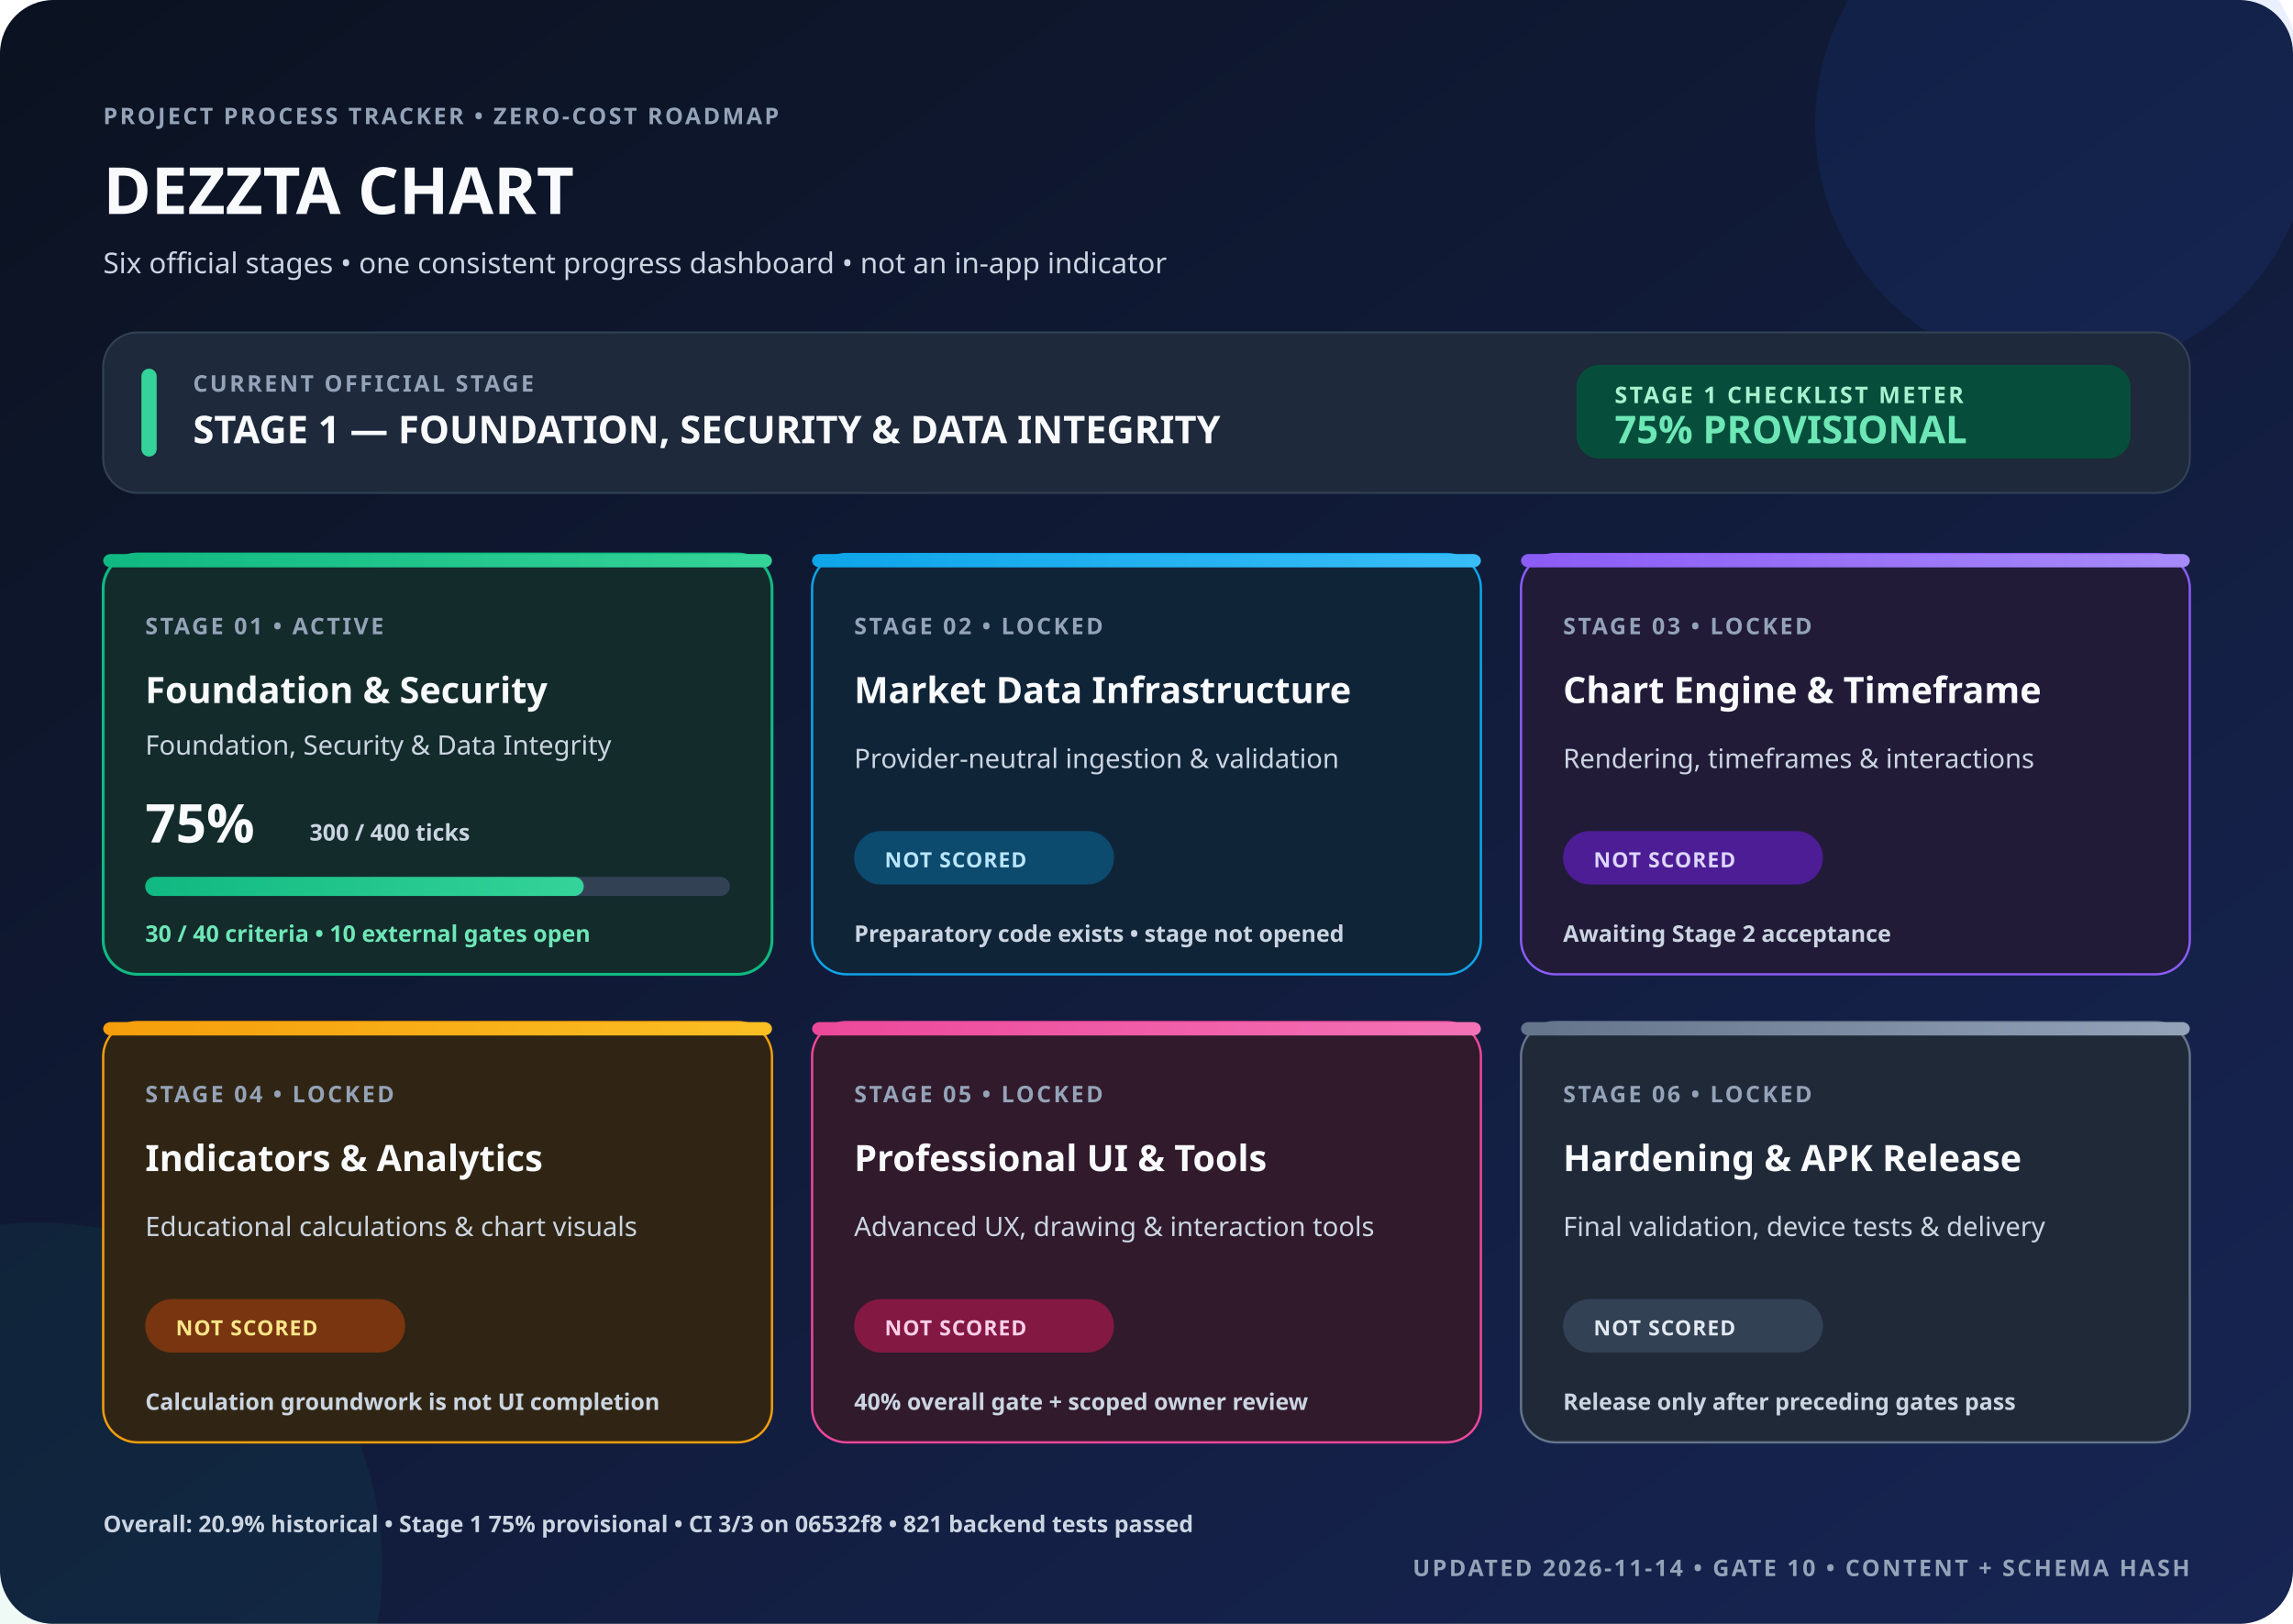
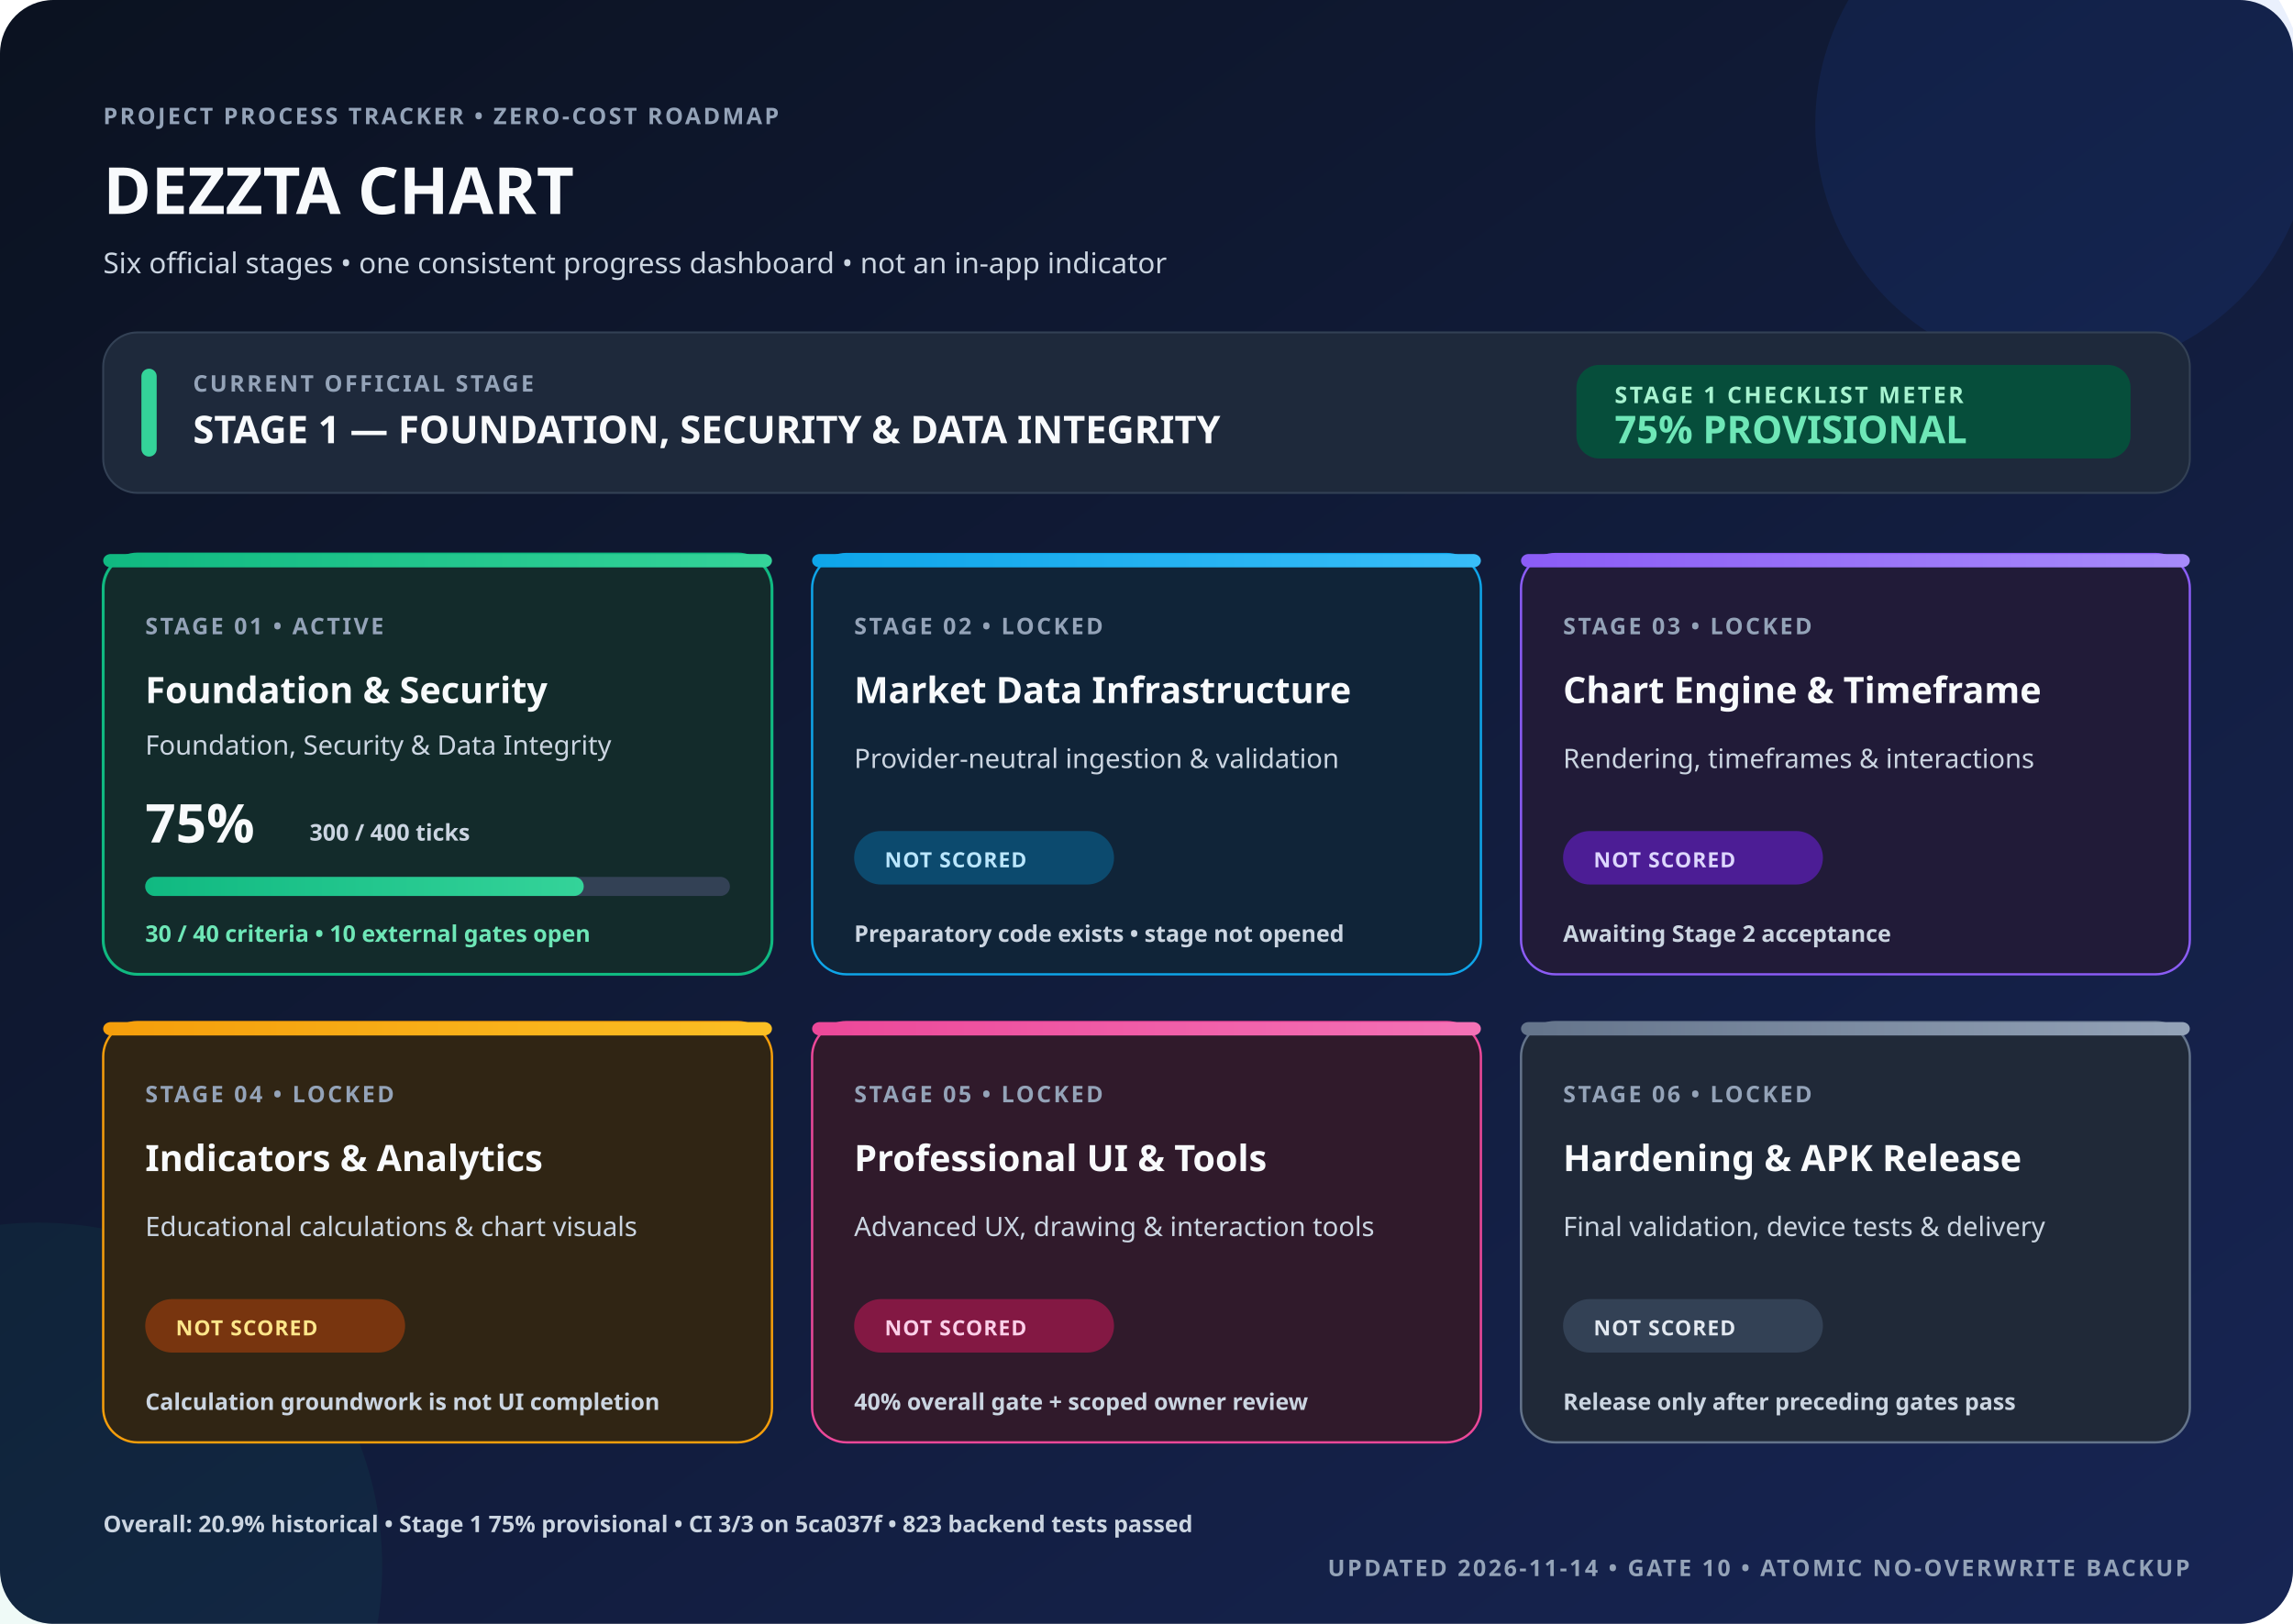
<svg xmlns="http://www.w3.org/2000/svg" width="1200" height="850" viewBox="0 0 1200 850" role="img" aria-labelledby="title desc">
  <defs>
    <linearGradient id="bg" x1="0" y1="0" x2="1" y2="1">
      <stop offset="0" stop-color="#0b1220" />
      <stop offset="1" stop-color="#172554" />
    </linearGradient>
    <linearGradient id="s1" x1="0" y1="0" x2="1" y2="0">
      <stop offset="0" stop-color="#10b981" />
      <stop offset="1" stop-color="#34d399" />
    </linearGradient>
    <linearGradient id="s2" x1="0" y1="0" x2="1" y2="0">
      <stop offset="0" stop-color="#0ea5e9" />
      <stop offset="1" stop-color="#38bdf8" />
    </linearGradient>
    <linearGradient id="s3" x1="0" y1="0" x2="1" y2="0">
      <stop offset="0" stop-color="#8b5cf6" />
      <stop offset="1" stop-color="#a78bfa" />
    </linearGradient>
    <linearGradient id="s4" x1="0" y1="0" x2="1" y2="0">
      <stop offset="0" stop-color="#f59e0b" />
      <stop offset="1" stop-color="#fbbf24" />
    </linearGradient>
    <linearGradient id="s5" x1="0" y1="0" x2="1" y2="0">
      <stop offset="0" stop-color="#ec4899" />
      <stop offset="1" stop-color="#f472b6" />
    </linearGradient>
    <linearGradient id="s6" x1="0" y1="0" x2="1" y2="0">
      <stop offset="0" stop-color="#64748b" />
      <stop offset="1" stop-color="#94a3b8" />
    </linearGradient>
    <style>
    .h{font:700 34px system-ui,sans-serif;fill:#f8fafc}.sub{font:500 15px system-ui,sans-serif;fill:#cbd5e1}
    .k{font:700 12px system-ui,sans-serif;letter-spacing:1.2px;fill:#94a3b8}
    .num{font:800 28px system-ui,sans-serif;fill:#f8fafc}.name{font:700 19px system-ui,sans-serif;fill:#f8fafc}
    .body{font:500 14px system-ui,sans-serif;fill:#cbd5e1}.small{font:600 12px system-ui,sans-serif;fill:#cbd5e1}
    .pill{font:700 11px system-ui,sans-serif;letter-spacing:.5px}
  </style>
  </defs>
  <rect width="1200" height="850" rx="28" fill="url(#bg)" />
  <circle cx="1080" cy="65" r="130" fill="#2563eb" opacity=".10" />
  <circle cx="20" cy="820" r="180" fill="#10b981" opacity=".07" />
  <text x="54" y="65" class="k">PROJECT PROCESS TRACKER • ZERO-COST ROADMAP</text>
  <text x="54" y="112" class="h">DEZZTA CHART</text>
  <text x="54" y="143" class="sub">Six official stages • one consistent progress dashboard • not an in-app indicator</text>
  <rect x="54" y="174" width="1092" height="84" rx="18" fill="#1e293b" stroke="#334155" />
  <rect x="74" y="193" width="8" height="46" rx="4" fill="#34d399" />
  <text x="101" y="205" class="k">CURRENT OFFICIAL STAGE</text>
  <text x="101" y="232" style="font:700 20px system-ui,sans-serif;fill:#f8fafc">STAGE 1 — FOUNDATION, SECURITY &amp; DATA INTEGRITY</text>
  <rect x="825" y="191" width="290" height="49" rx="12" fill="#064e3b" />
  <text x="845" y="211" class="k" style="fill:#a7f3d0">STAGE 1 CHECKLIST METER</text>
  <text x="845" y="232" style="font:800 20px system-ui,sans-serif;fill:#6ee7b7">75% PROVISIONAL</text>
  <g transform="translate(54 290)">
    <rect width="350" height="220" rx="18" fill="#132b2b" stroke="#10b981" stroke-width="1.5" />
    <rect width="350" height="7" rx="4" fill="url(#s1)" />
    <text x="22" y="42" class="k">STAGE 01 • ACTIVE</text>
    <text x="22" y="78" class="name">Foundation &amp; Security</text>
    <text x="22" y="105" class="body">Foundation, Security &amp; Data Integrity</text>
    <text x="22" y="151" class="num">75%</text>
    <text x="108" y="150" class="small">300 / 400 ticks</text>
    <rect x="22" y="169" width="306" height="10" rx="5" fill="#334155" />
    <rect x="22" y="169" width="229.5" height="10" rx="5" fill="url(#s1)" />
    <text x="22" y="203" class="small" style="fill:#6ee7b7">30 / 40 criteria • 10 external gates open</text>
  </g>
  <g transform="translate(425 290)">
    <rect width="350" height="220" rx="18" fill="#102438" stroke="#0ea5e9" stroke-width="1.2" />
    <rect width="350" height="7" rx="4" fill="url(#s2)" />
    <text x="22" y="42" class="k">STAGE 02 • LOCKED</text>
    <text x="22" y="78" class="name">Market Data Infrastructure</text>
    <text x="22" y="112" class="body">Provider-neutral ingestion &amp; validation</text>
    <rect x="22" y="145" width="136" height="28" rx="14" fill="#0c4a6e" />
    <text x="38" y="164" class="pill" fill="#bae6fd">NOT SCORED</text>
    <text x="22" y="203" class="small">Preparatory code exists • stage not opened</text>
  </g>
  <g transform="translate(796 290)">
    <rect width="350" height="220" rx="18" fill="#211b38" stroke="#8b5cf6" stroke-width="1.2" />
    <rect width="350" height="7" rx="4" fill="url(#s3)" />
    <text x="22" y="42" class="k">STAGE 03 • LOCKED</text>
    <text x="22" y="78" class="name">Chart Engine &amp; Timeframe</text>
    <text x="22" y="112" class="body">Rendering, timeframes &amp; interactions</text>
    <rect x="22" y="145" width="136" height="28" rx="14" fill="#4c1d95" />
    <text x="38" y="164" class="pill" fill="#ddd6fe">NOT SCORED</text>
    <text x="22" y="203" class="small">Awaiting Stage 2 acceptance</text>
  </g>
  <g transform="translate(54 535)">
    <rect width="350" height="220" rx="18" fill="#302514" stroke="#f59e0b" stroke-width="1.2" />
    <rect width="350" height="7" rx="4" fill="url(#s4)" />
    <text x="22" y="42" class="k">STAGE 04 • LOCKED</text>
    <text x="22" y="78" class="name">Indicators &amp; Analytics</text>
    <text x="22" y="112" class="body">Educational calculations &amp; chart visuals</text>
    <rect x="22" y="145" width="136" height="28" rx="14" fill="#78350f" />
    <text x="38" y="164" class="pill" fill="#fde68a">NOT SCORED</text>
    <text x="22" y="203" class="small">Calculation groundwork is not UI completion</text>
  </g>
  <g transform="translate(425 535)">
    <rect width="350" height="220" rx="18" fill="#301a2b" stroke="#ec4899" stroke-width="1.2" />
    <rect width="350" height="7" rx="4" fill="url(#s5)" />
    <text x="22" y="42" class="k">STAGE 05 • LOCKED</text>
    <text x="22" y="78" class="name">Professional UI &amp; Tools</text>
    <text x="22" y="112" class="body">Advanced UX, drawing &amp; interaction tools</text>
    <rect x="22" y="145" width="136" height="28" rx="14" fill="#831843" />
    <text x="38" y="164" class="pill" fill="#fbcfe8">NOT SCORED</text>
    <text x="22" y="203" class="small">40% overall gate + scoped owner review</text>
  </g>
  <g transform="translate(796 535)">
    <rect width="350" height="220" rx="18" fill="#202938" stroke="#64748b" stroke-width="1.2" />
    <rect width="350" height="7" rx="4" fill="url(#s6)" />
    <text x="22" y="42" class="k">STAGE 06 • LOCKED</text>
    <text x="22" y="78" class="name">Hardening &amp; APK Release</text>
    <text x="22" y="112" class="body">Final validation, device tests &amp; delivery</text>
    <rect x="22" y="145" width="136" height="28" rx="14" fill="#334155" />
    <text x="38" y="164" class="pill" fill="#e2e8f0">NOT SCORED</text>
    <text x="22" y="203" class="small">Release only after preceding gates pass</text>
  </g>
-   <text x="54" y="802" class="small">Overall: 20.9% historical • Stage 1 75% provisional • CI 3/3 on 06532f8 • 821 backend tests passed</text>
-   <text x="1146" y="825" text-anchor="end" class="k">UPDATED 2026-11-14 • GATE 10 • CONTENT + SCHEMA HASH</text>
+   <text x="54" y="802" class="small">Overall: 20.9% historical • Stage 1 75% provisional • CI 3/3 on 5ca037f • 823 backend tests passed</text>
+   <text x="1146" y="825" text-anchor="end" class="k">UPDATED 2026-11-14 • GATE 10 • ATOMIC NO-OVERWRITE BACKUP</text>
</svg>
